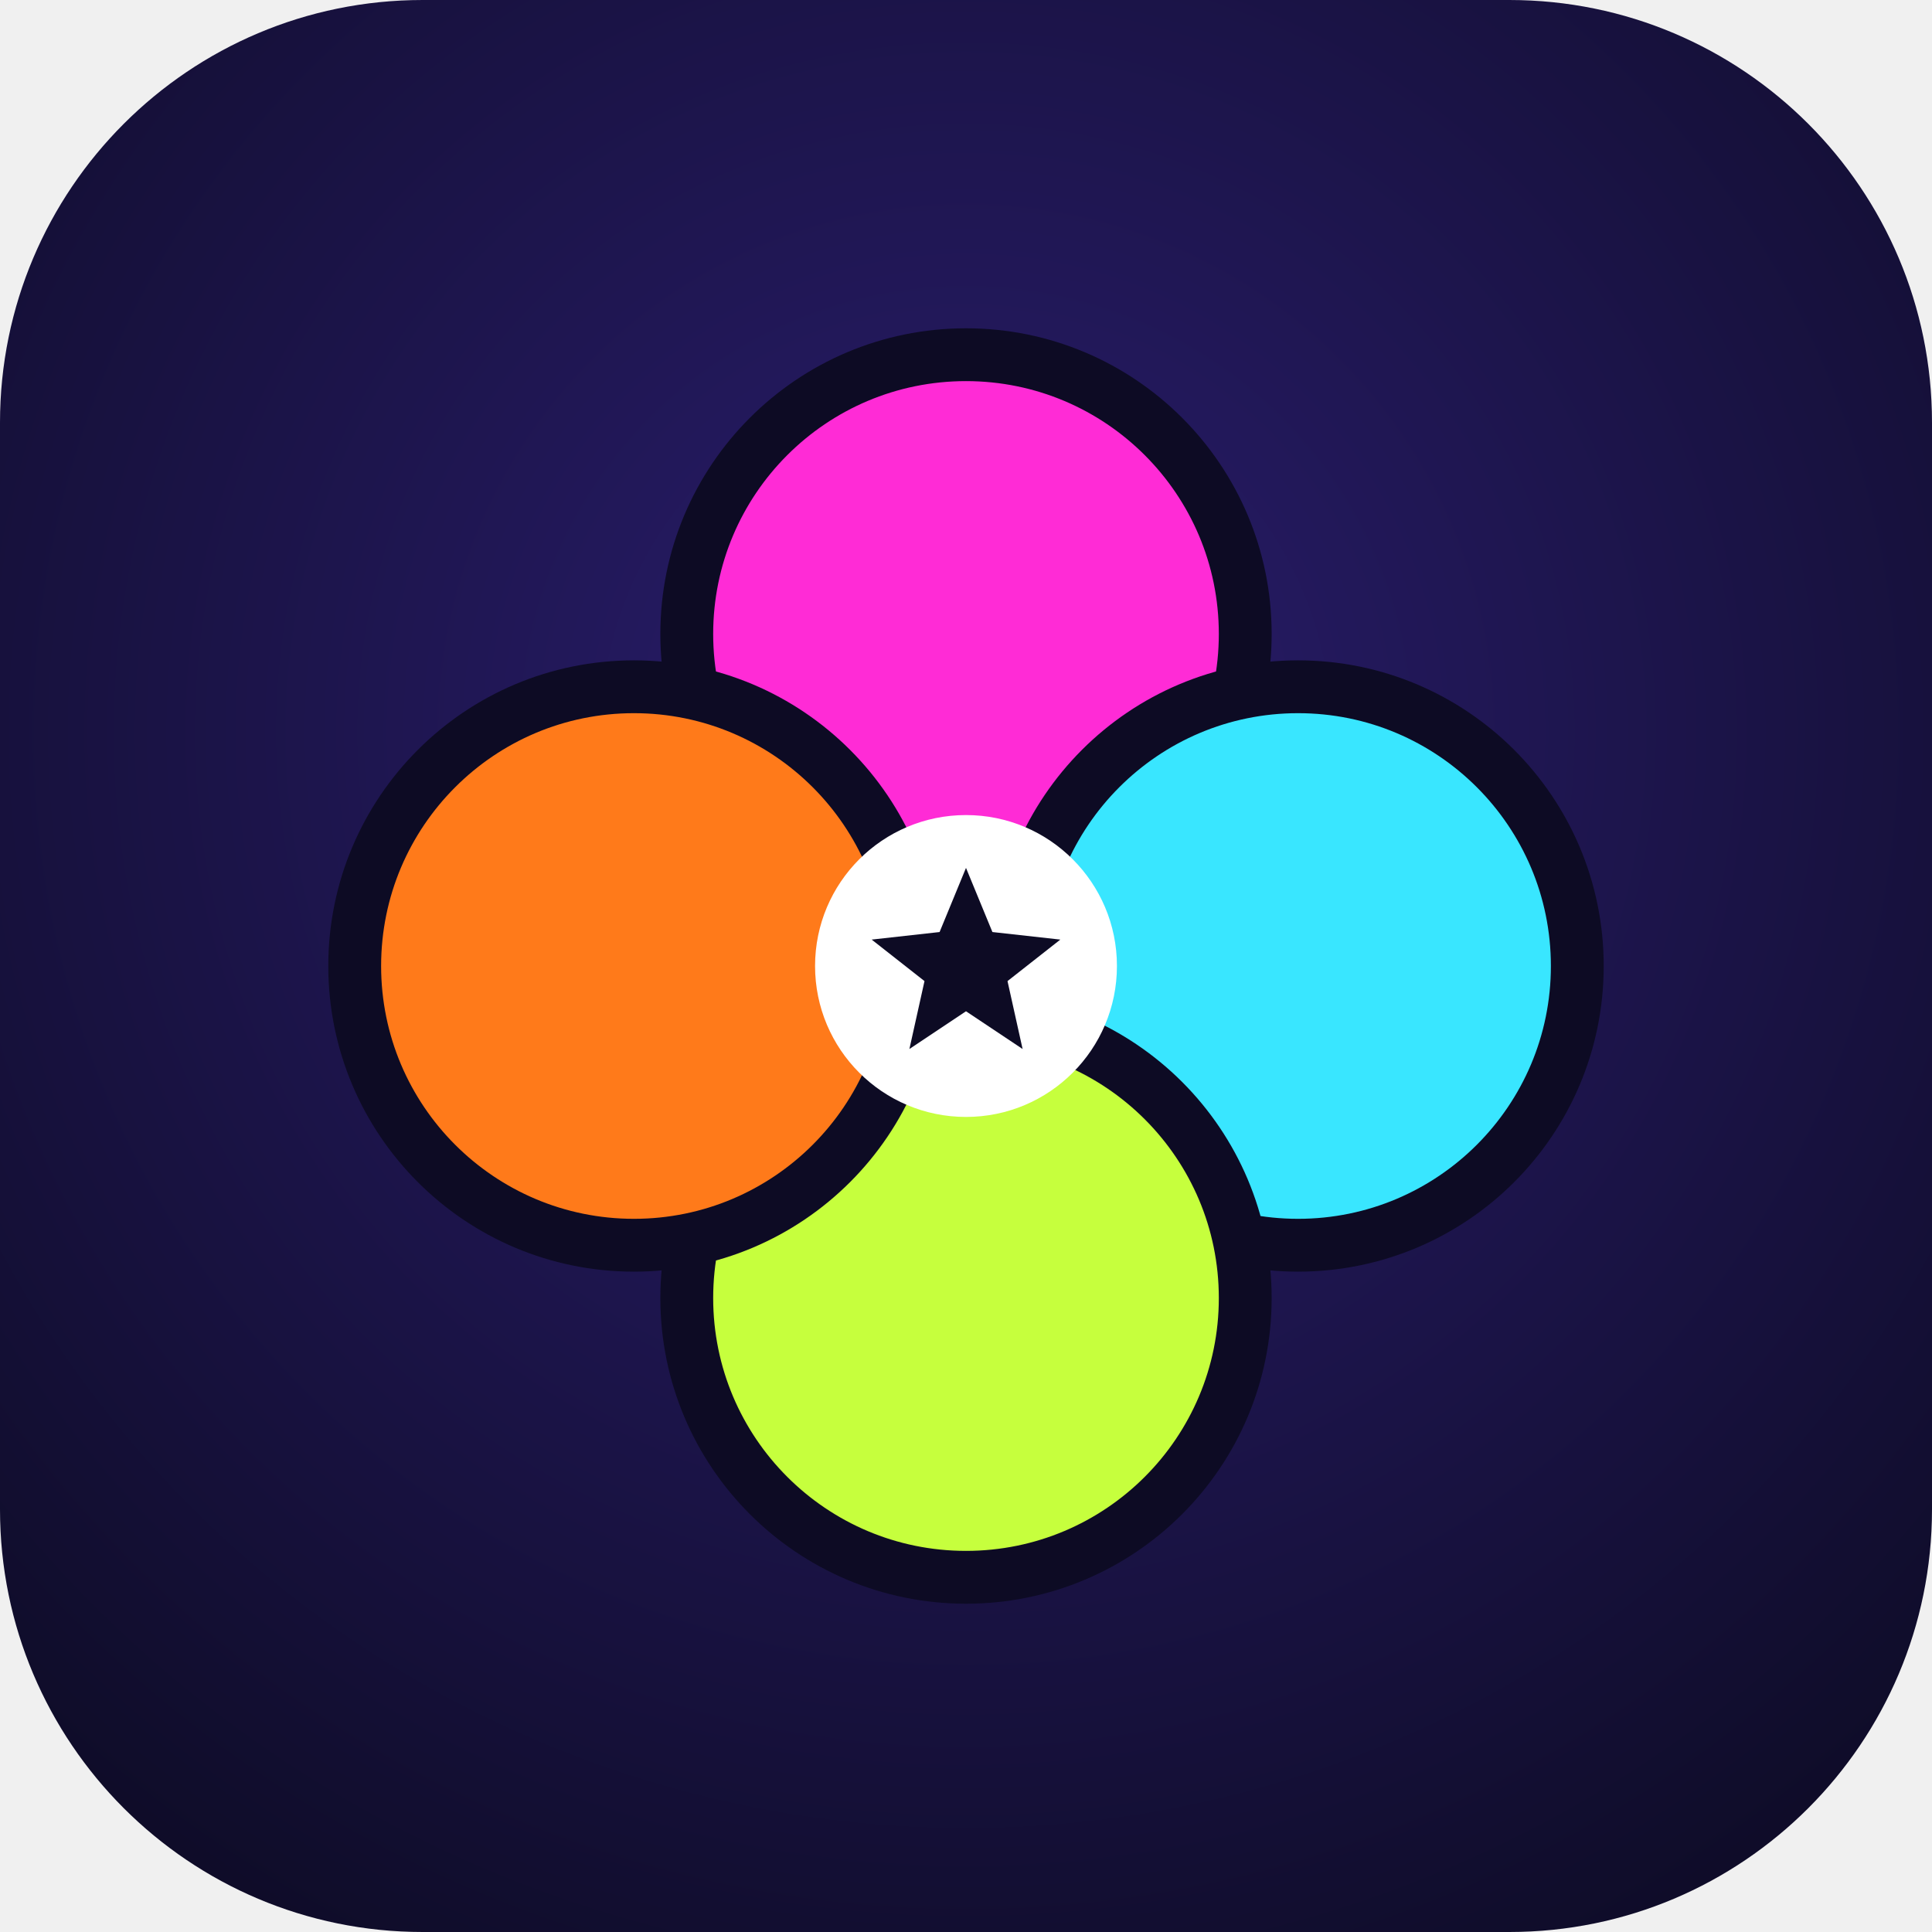
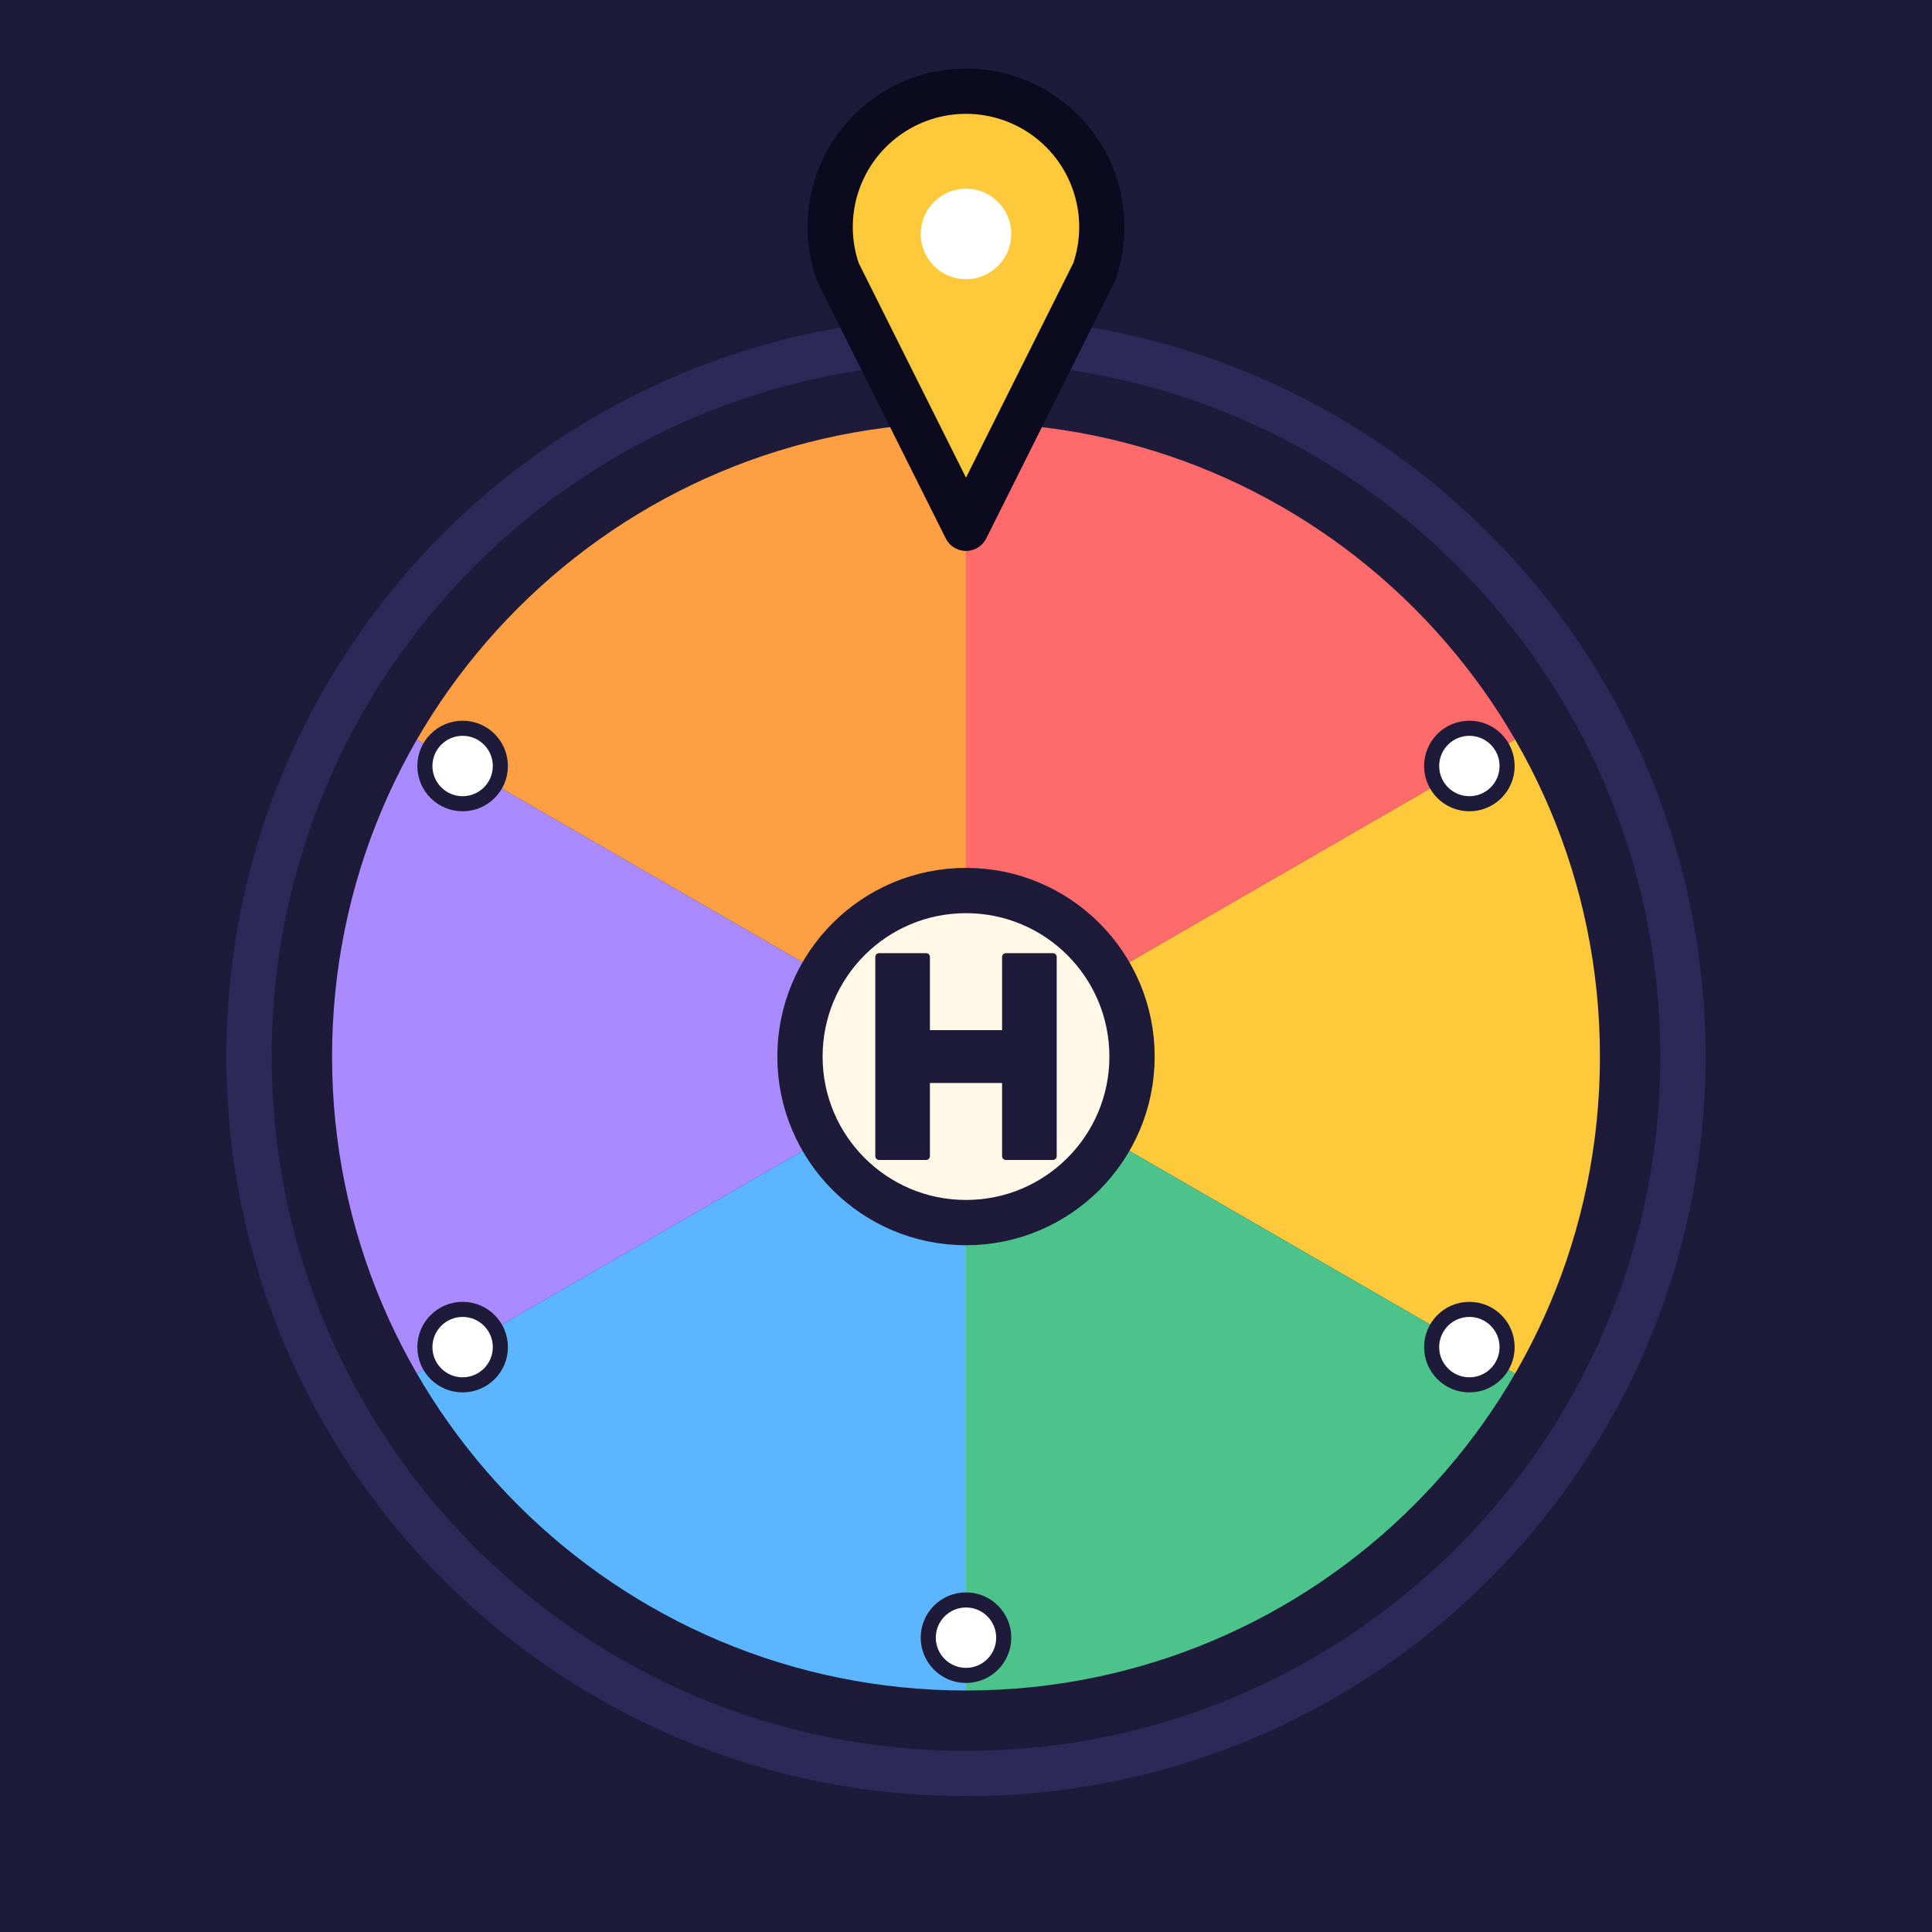
<svg xmlns="http://www.w3.org/2000/svg" viewBox="0 0 512 512">
-   <defs>
-     <radialGradient id="bg" cx="50%" cy="38%" r="75%">
-       <stop offset="0" stop-color="#2a1d6e" />
-       <stop offset="1" stop-color="#0d0b24" />
-     </radialGradient>
-   </defs>
-   <rect width="512" height="512" rx="112" fill="url(#bg)" />
-   <g stroke="#0d0b24" stroke-width="14">
-     <circle cx="256" cy="168" r="74" fill="#ff2bd6" />
-     <circle cx="344" cy="256" r="74" fill="#39e6ff" />
-     <circle cx="256" cy="344" r="74" fill="#c6ff3d" />
-     <circle cx="168" cy="256" r="74" fill="#ff7a1a" />
-   </g>
-   <circle cx="256" cy="256" r="40" fill="#fff" />
-   <path d="M256 230l7 17 18 2-14 11 4 18-15-10-15 10 4-18-14-11 18-2z" fill="#0d0b24" />
+   <rect width="512" height="512" fill="#1E1B3A" />
+   <circle cx="256" cy="280" r="196" fill="#2C2858" />
+   <path d="M256 280L256.0 104.0A176 176 0 0 1 408.4 192.0z" fill="#FF6B6B" />
+   <path d="M256 280L408.4 192.0A176 176 0 0 1 408.4 368.0z" fill="#FFC93C" />
+   <path d="M256 280L408.4 368.0A176 176 0 0 1 256.0 456.0z" fill="#4CC38A" />
+   <path d="M256 280L256.0 456.0A176 176 0 0 1 103.6 368.0z" fill="#5BB6FF" />
+   <path d="M256 280L103.6 368.0A176 176 0 0 1 103.6 192.0z" fill="#A98BFF" />
+   <path d="M256 280L103.6 192.0A176 176 0 0 1 256.0 104.0z" fill="#FF9F43" />
+   <circle cx="256" cy="280" r="176" fill="none" stroke="#1E1B3A" stroke-width="16" />
+   <circle cx="256.0" cy="126.0" r="10" fill="#fff" stroke="#1E1B3A" stroke-width="4" />
+   <circle cx="389.4" cy="203.0" r="10" fill="#fff" stroke="#1E1B3A" stroke-width="4" />
+   <circle cx="389.4" cy="357.0" r="10" fill="#fff" stroke="#1E1B3A" stroke-width="4" />
+   <circle cx="256.0" cy="434.0" r="10" fill="#fff" stroke="#1E1B3A" stroke-width="4" />
+   <circle cx="122.6" cy="357.0" r="10" fill="#fff" stroke="#1E1B3A" stroke-width="4" />
+   <circle cx="122.6" cy="203.0" r="10" fill="#fff" stroke="#1E1B3A" stroke-width="4" />
+   <circle cx="256" cy="280" r="44" fill="#FFF8E7" stroke="#1E1B3A" stroke-width="12" />
+   <path d="M232.96 253.6h12.48v20.4h21.12v-20.4h12.48v52.8h-12.48v-20.4h-21.12v20.4h-12.48z" fill="#1E1B3A" stroke="#1E1B3A" stroke-width="2" stroke-linejoin="round" paint-order="stroke" />
+   <path d="M256 140 222 72a36 36 0 1 1 68 0z" fill="#FFC93C" stroke="#0B0A1F" stroke-width="12" stroke-linejoin="round" />
+   <circle cx="256" cy="62" r="12" fill="#fff" />
</svg>
